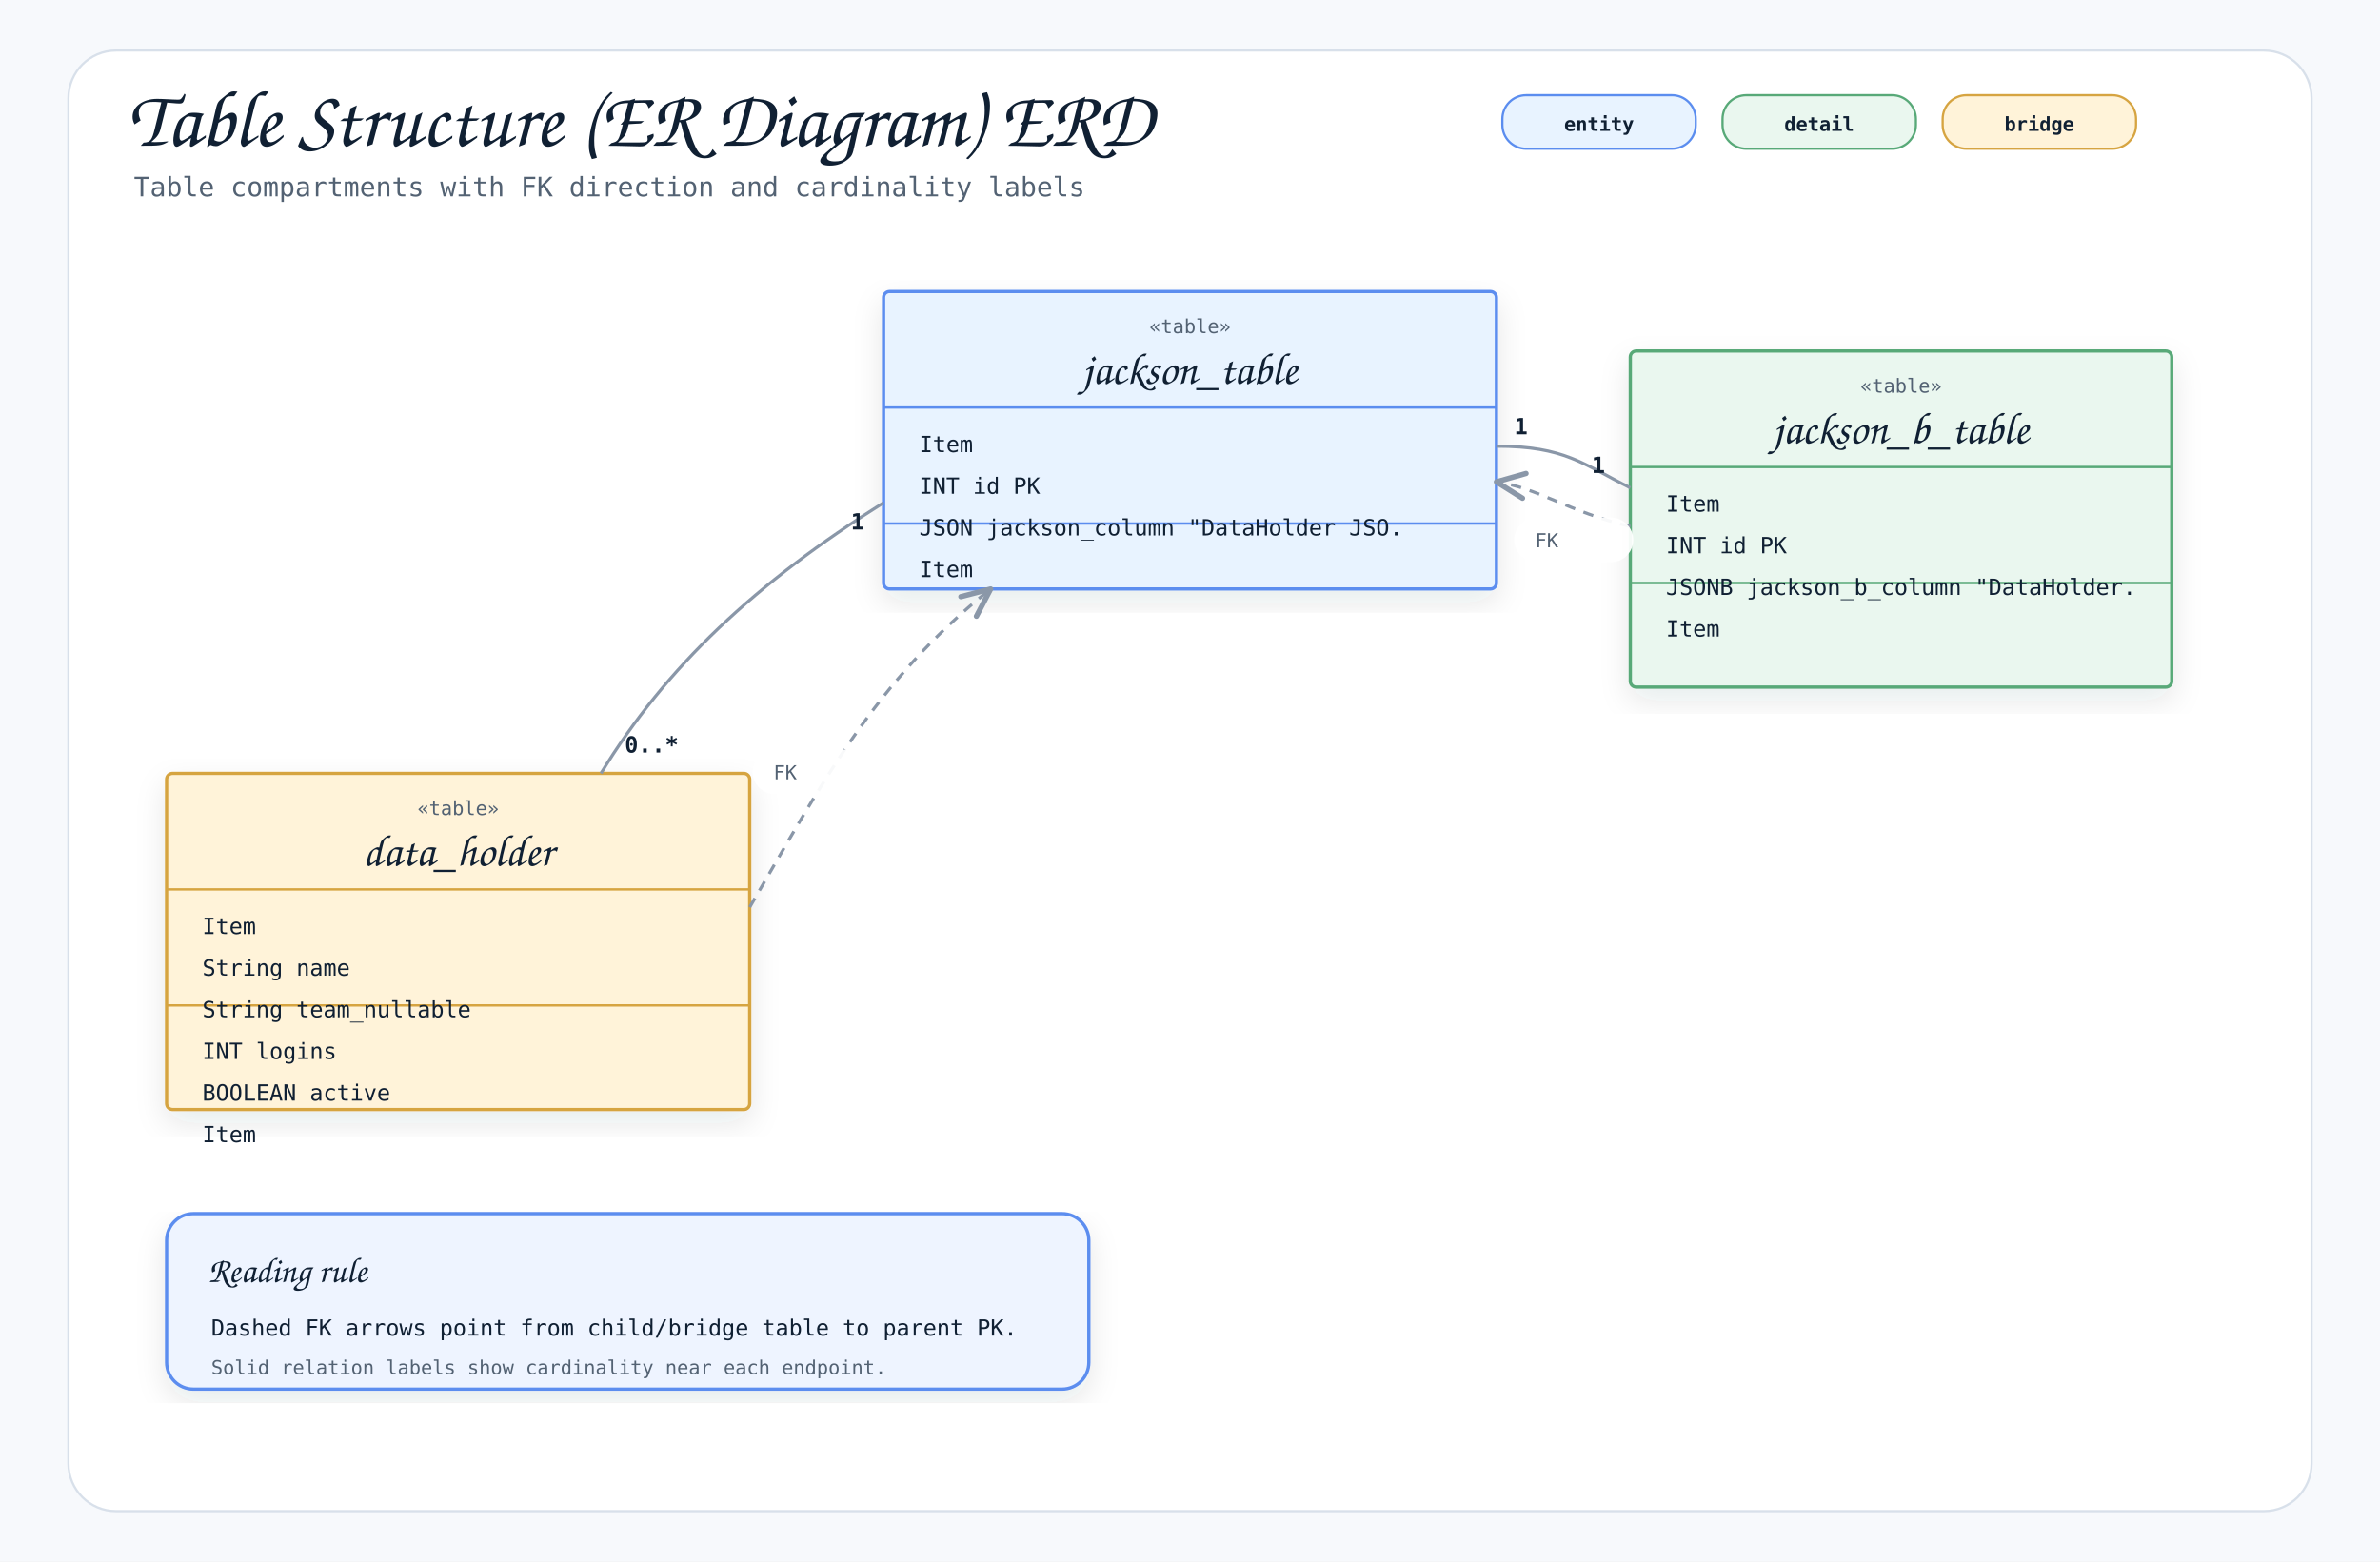
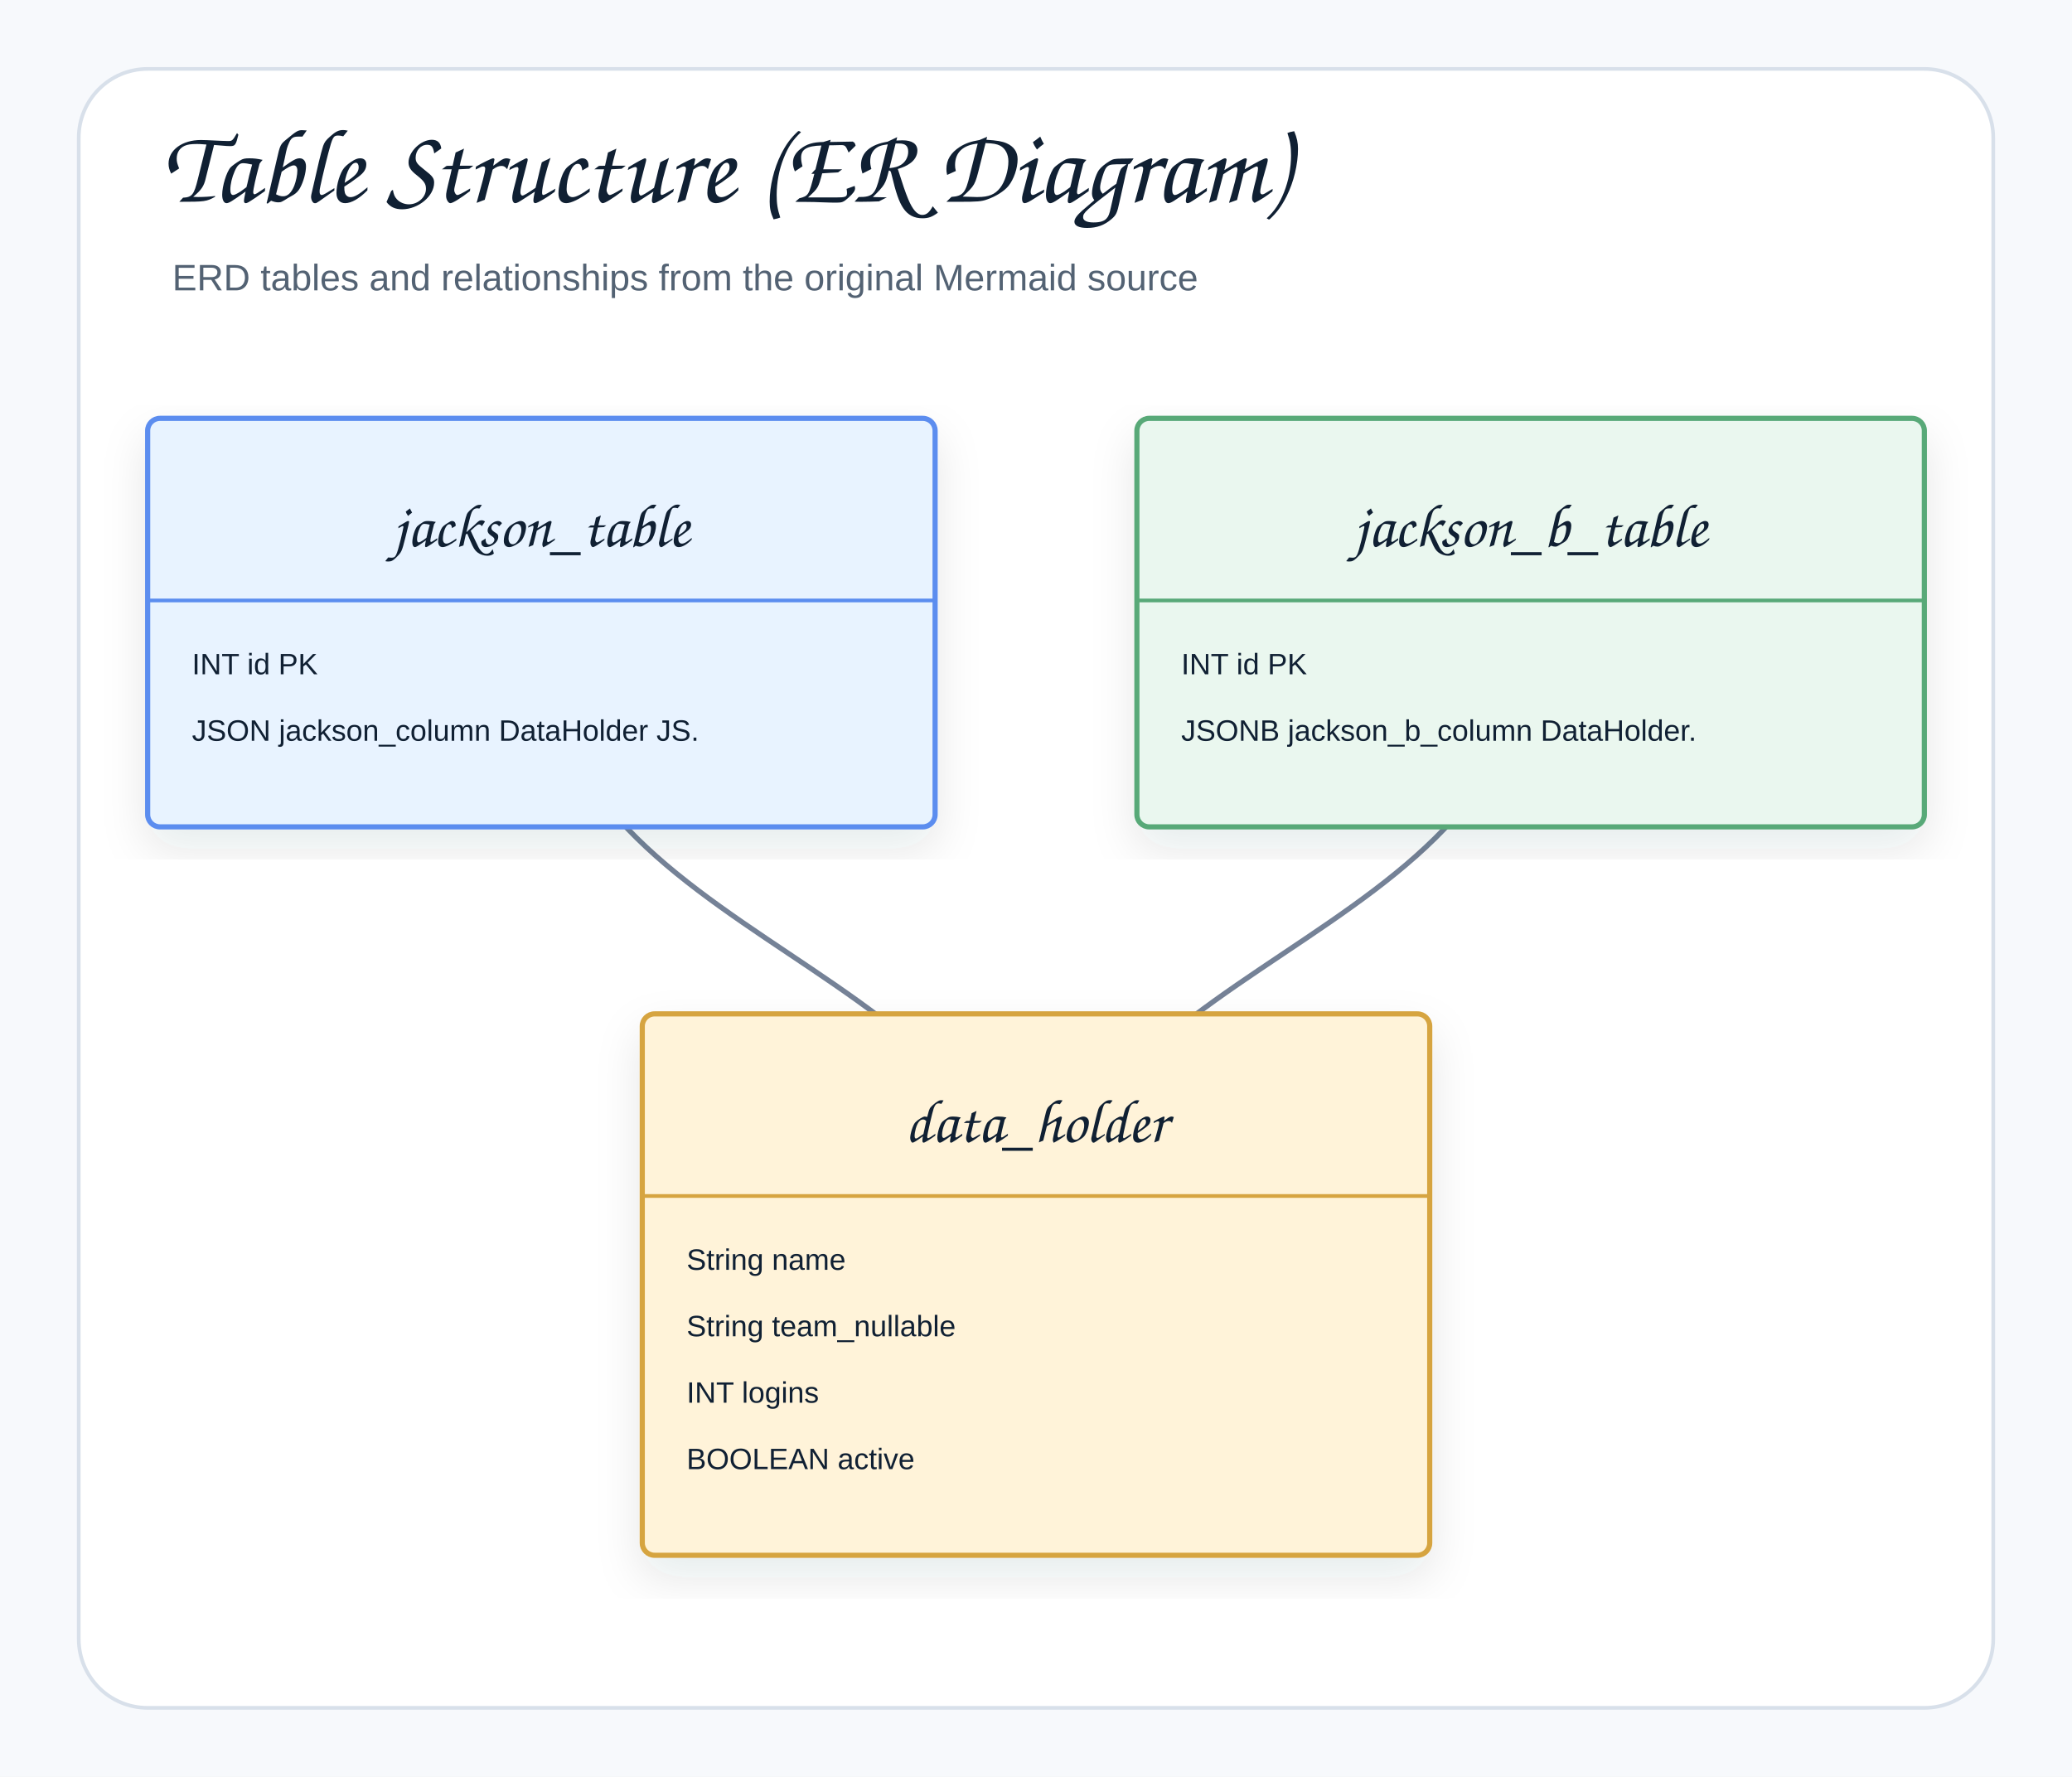
- <svg xmlns="http://www.w3.org/2000/svg" width="1600" height="1050" viewBox="0 0 1600 1050" role="img" aria-label="Table Structure (ER Diagram) ERD">
+ <svg xmlns="http://www.w3.org/2000/svg" width="842" height="722" viewBox="0 0 842 722" role="img" aria-label="Table Structure (ER Diagram)">
  <defs>
    <filter id="shadow" x="-8%" y="-8%" width="116%" height="116%">
-       <feDropShadow dx="0" dy="8" stdDeviation="10" flood-color="#1f2937" flood-opacity="0.10" />
+       <feDropShadow dx="0" dy="8" stdDeviation="9" flood-color="#1f2937" flood-opacity="0.10" />
    </filter>
    <marker id="openArrow" markerWidth="12" markerHeight="10" refX="10" refY="5" orient="auto" markerUnits="strokeWidth">
-       <path d="M 1 1 L 10 5 L 1 9" fill="none" stroke="#8a97a8" stroke-width="1.7" stroke-linecap="round" stroke-linejoin="round" />
+       <path d="M 1 1 L 10 5 L 1 9" fill="none" stroke="#758297" stroke-width="1.8" stroke-linecap="round" stroke-linejoin="round" />
    </marker>
    <marker id="inherit" markerWidth="14" markerHeight="12" refX="12" refY="6" orient="auto" markerUnits="strokeWidth">
-       <path d="M 0 1 L 12 6 L 0 11 Z" fill="#ffffff" stroke="#8a97a8" stroke-width="1.7" />
+       <path d="M 0 1 L 12 6 L 0 11 Z" fill="#ffffff" stroke="#758297" stroke-width="1.8" />
    </marker>
    <style>
-     .canvas { fill: #f7f9fc; }
-     .frame { fill: #ffffff; stroke: #d8e0ea; stroke-width: 1.5; }
-     .title { font-family: "Architects Daughter", "Comic Mono", cursive; font-size: 54px; font-weight: 400; fill: #102033; }
-     .subtitle { font-family: "Comic Mono", "SFMono-Regular", Menlo, Consolas, monospace; font-size: 18px; fill: #536273; }
-     .label { font-family: "Architects Daughter", "Comic Mono", cursive; font-size: 30px; font-weight: 400; fill: #102033; }
-     .smallLabel { font-family: "Architects Daughter", "Comic Mono", cursive; font-size: 24px; font-weight: 400; fill: #102033; }
-     .mono { font-family: "Comic Mono", "SFMono-Regular", Menlo, Consolas, monospace; font-size: 15px; fill: #102033; }
-     .small { font-family: "Comic Mono", "SFMono-Regular", Menlo, Consolas, monospace; font-size: 13px; fill: #536273; }
-     .strong { font-family: "Comic Mono", "SFMono-Regular", Menlo, Consolas, monospace; font-size: 15px; font-weight: 700; fill: #102033; }
-     .card { stroke-width: 2.2; filter: url(#shadow); }
-     .line { stroke: #8a97a8; stroke-width: 2.1; fill: none; marker-end: url(#openArrow); }
-     .softLine { stroke: #8a97a8; stroke-width: 2.1; fill: none; }
-     .dashed { stroke: #8a97a8; stroke-width: 2.1; stroke-dasharray: 7 6; fill: none; marker-end: url(#openArrow); }
-     .inheritLine { stroke: #8a97a8; stroke-width: 2.2; fill: none; marker-end: url(#inherit); }
-     .implLine { stroke: #8a97a8; stroke-width: 2.2; stroke-dasharray: 8 7; fill: none; marker-end: url(#inherit); }
-     .compartment { stroke-width: 1.6; fill: none; }
-     .chip { stroke-width: 1.5; rx: 16; }
-     .chipText { font-family: "Comic Mono", "SFMono-Regular", Menlo, Consolas, monospace; font-size: 13px; font-weight: 700; fill: #102033; }
+     .canvas{fill:#f7f9fc}.frame{fill:#fff;stroke:#d8e0ea;stroke-width:1.5}
+     .title{font-family:"Architects Daughter","Comic Sans MS","Comic Sans",cursive;font-size:43px;font-weight:400;fill:#102033}
+     .subtitle{font-family:"Comic Sans MS","Comic Sans","Comic Neue",Arial,sans-serif;font-size:15px;font-weight:400;fill:#536273}
+     .label{font-family:"Architects Daughter","Comic Sans MS","Comic Sans",cursive;font-size:25px;font-weight:400;fill:#102033}
+     .smallLabel{font-family:"Architects Daughter","Comic Sans MS","Comic Sans",cursive;font-size:21px;font-weight:400;fill:#102033}
+     .mono{font-family:"Comic Sans MS","Comic Sans","Comic Neue",Arial,sans-serif;font-size:12px;font-weight:400;fill:#102033}
+     .small{font-family:"Comic Sans MS","Comic Sans","Comic Neue",Arial,sans-serif;font-size:12px;font-weight:400;fill:#536273}
+     .strong{font-family:"Comic Sans MS","Comic Sans","Comic Neue",Arial,sans-serif;font-size:13px;font-weight:400;fill:#102033}
+     .card{stroke-width:2.1;filter:url(#shadow)}.compartment{stroke-width:1.5;fill:none}
+     .line{stroke:#758297;stroke-width:2.1;fill:none;marker-end:url(#openArrow)}
+     .plainLine{stroke:#758297;stroke-width:2.1;fill:none}
+     .dashed{stroke:#758297;stroke-width:2.1;stroke-dasharray:7 6;fill:none;marker-end:url(#openArrow)}
+     .inheritLine{stroke:#758297;stroke-width:2.2;fill:none;marker-end:url(#inherit)}
+     .implLine{stroke:#758297;stroke-width:2.2;stroke-dasharray:8 7;fill:none;marker-end:url(#inherit)}
  </style>
  </defs>
-   <rect class="canvas" width="1600" height="1050" />
-   <rect class="frame" x="46" y="34" width="1508" height="982" rx="32" />
-   <text class="title" x="86" y="98">Table Structure (ER Diagram) ERD</text>
-   <text class="subtitle" x="90" y="132">Table compartments with FK direction and cardinality labels</text>
-   <rect class="chip" x="1010" y="64" width="130" height="36" fill="#e8f3ff" stroke="#5b8def" />
-   <text class="chipText" x="1075" y="88" text-anchor="middle">entity</text>
-   <rect class="chip" x="1158" y="64" width="130" height="36" fill="#eaf7ef" stroke="#58a978" />
-   <text class="chipText" x="1223" y="88" text-anchor="middle">detail</text>
-   <rect class="chip" x="1306" y="64" width="130" height="36" fill="#fff3d9" stroke="#d6a441" />
-   <text class="chipText" x="1371" y="88" text-anchor="middle">bridge</text>
-   <g transform="translate(594,196)">
-     <rect class="card" x="0" y="0" width="412" height="200" rx="4" fill="#e8f3ff" stroke="#5b8def" />
-     <line class="compartment" x1="0" y1="78" x2="412" y2="78" stroke="#5b8def" />
-     <line class="compartment" x1="0" y1="156" x2="412" y2="156" stroke="#5b8def" />
-     <text class="small" x="206" y="28" text-anchor="middle">«table»</text>
-     <text class="label" x="206" y="62" text-anchor="middle">jackson_table</text>
-     <text class="mono" x="24" y="108">Item</text>
-     <text class="mono" x="24" y="136">INT id PK</text>
-     <text class="mono" x="24" y="164">JSON jackson_column "DataHolder JSO.</text>
-     <text class="mono" x="24" y="192">Item</text>
+   <rect class="canvas" width="842" height="722" />
+   <rect class="frame" x="32" y="28" width="778" height="666" rx="28" />
+   <text class="title" x="66" y="82">Table Structure (ER Diagram)</text>
+   <text class="subtitle" x="70" y="118">ERD tables and relationships from the original Mermaid source</text>
+   <path class="line" d="M622 253 C622 387.5 421 387.5 421 522" />
+   <path class="line" d="M220 253 C220 387.5 421 387.5 421 522" />
+   <g transform="translate(60,170)">
+     <rect class="card" x="0" y="0" width="320" height="166" rx="5" fill="#E8F3FF" stroke="#5B8DEF" />
+     <line class="compartment" x1="0" y1="74" x2="320" y2="74" stroke="#5B8DEF" />
+     <text class="label" x="160" y="52" text-anchor="middle">jackson_table</text>
+     <text class="mono" x="18" y="104">INT id PK</text>
+     <text class="mono" x="18" y="131">JSON jackson_column DataHolder JS.</text>
  </g>
-   <g transform="translate(1096,236)">
-     <rect class="card" x="0" y="0" width="364" height="226" rx="4" fill="#eaf7ef" stroke="#58a978" />
-     <line class="compartment" x1="0" y1="78" x2="364" y2="78" stroke="#58a978" />
-     <line class="compartment" x1="0" y1="156" x2="364" y2="156" stroke="#58a978" />
-     <text class="small" x="182" y="28" text-anchor="middle">«table»</text>
-     <text class="label" x="182" y="62" text-anchor="middle">jackson_b_table</text>
-     <text class="mono" x="24" y="108">Item</text>
-     <text class="mono" x="24" y="136">INT id PK</text>
-     <text class="mono" x="24" y="164">JSONB jackson_b_column "DataHolder.</text>
-     <text class="mono" x="24" y="192">Item</text>
+   <g transform="translate(462,170)">
+     <rect class="card" x="0" y="0" width="320" height="166" rx="5" fill="#EAF7EF" stroke="#58A978" />
+     <line class="compartment" x1="0" y1="74" x2="320" y2="74" stroke="#58A978" />
+     <text class="label" x="160" y="52" text-anchor="middle">jackson_b_table</text>
+     <text class="mono" x="18" y="104">INT id PK</text>
+     <text class="mono" x="18" y="131">JSONB jackson_b_column DataHolder.</text>
  </g>
-   <g transform="translate(112,520)">
-     <rect class="card" x="0" y="0" width="392" height="226" rx="4" fill="#fff3d9" stroke="#d6a441" />
-     <line class="compartment" x1="0" y1="78" x2="392" y2="78" stroke="#d6a441" />
-     <line class="compartment" x1="0" y1="156" x2="392" y2="156" stroke="#d6a441" />
-     <text class="small" x="196" y="28" text-anchor="middle">«table»</text>
-     <text class="label" x="196" y="62" text-anchor="middle">data_holder</text>
-     <text class="mono" x="24" y="108">Item</text>
-     <text class="mono" x="24" y="136">String name</text>
-     <text class="mono" x="24" y="164">String team_nullable</text>
-     <text class="mono" x="24" y="192">INT logins</text>
-     <text class="mono" x="24" y="220">BOOLEAN active</text>
-     <text class="mono" x="24" y="248">Item</text>
-   </g>
-   <path class="softLine" d="M1006 300 C1052 300 1064 312 1096 328" />
-   <text class="strong" x="1018" y="292">1</text>
-   <text class="strong" x="1070" y="318">1</text>
-   <path class="dashed" d="M1096 354 C1054 344 1034 328 1006 324" />
-   <rect x="1018" y="348" width="80" height="30" rx="15" fill="#ffffff" opacity="0.94" />
-   <text class="small" x="1032" y="368">FK</text>
-   <path class="softLine" d="M594 338 C508 392 448 448 404 520" />
-   <text class="strong" x="572" y="356">1</text>
-   <text class="strong" x="420" y="506">0..*</text>
-   <path class="dashed" d="M504 610 C552 528 588 458 666 396" />
-   <rect x="506" y="504" width="92" height="30" rx="15" fill="#ffffff" opacity="0.94" />
-   <text class="small" x="520" y="524">FK</text>
-   <g transform="translate(112,816)">
-     <rect class="card" x="0" y="0" width="620" height="118" rx="18" fill="#eef4ff" stroke="#5b8def" />
-     <text class="smallLabel" x="28" y="46">Reading rule</text>
-     <text class="mono" x="30" y="82">Dashed FK arrows point from child/bridge table to parent PK.</text>
-     <text class="small" x="30" y="108">Solid relation labels show cardinality near each endpoint.</text>
+   <g transform="translate(261,412)">
+     <rect class="card" x="0" y="0" width="320" height="220" rx="5" fill="#FFF3D9" stroke="#D6A441" />
+     <line class="compartment" x1="0" y1="74" x2="320" y2="74" stroke="#D6A441" />
+     <text class="label" x="160" y="52" text-anchor="middle">data_holder</text>
+     <text class="mono" x="18" y="104">String name</text>
+     <text class="mono" x="18" y="131">String team_nullable</text>
+     <text class="mono" x="18" y="158">INT logins</text>
+     <text class="mono" x="18" y="185">BOOLEAN active</text>
  </g>
</svg>
